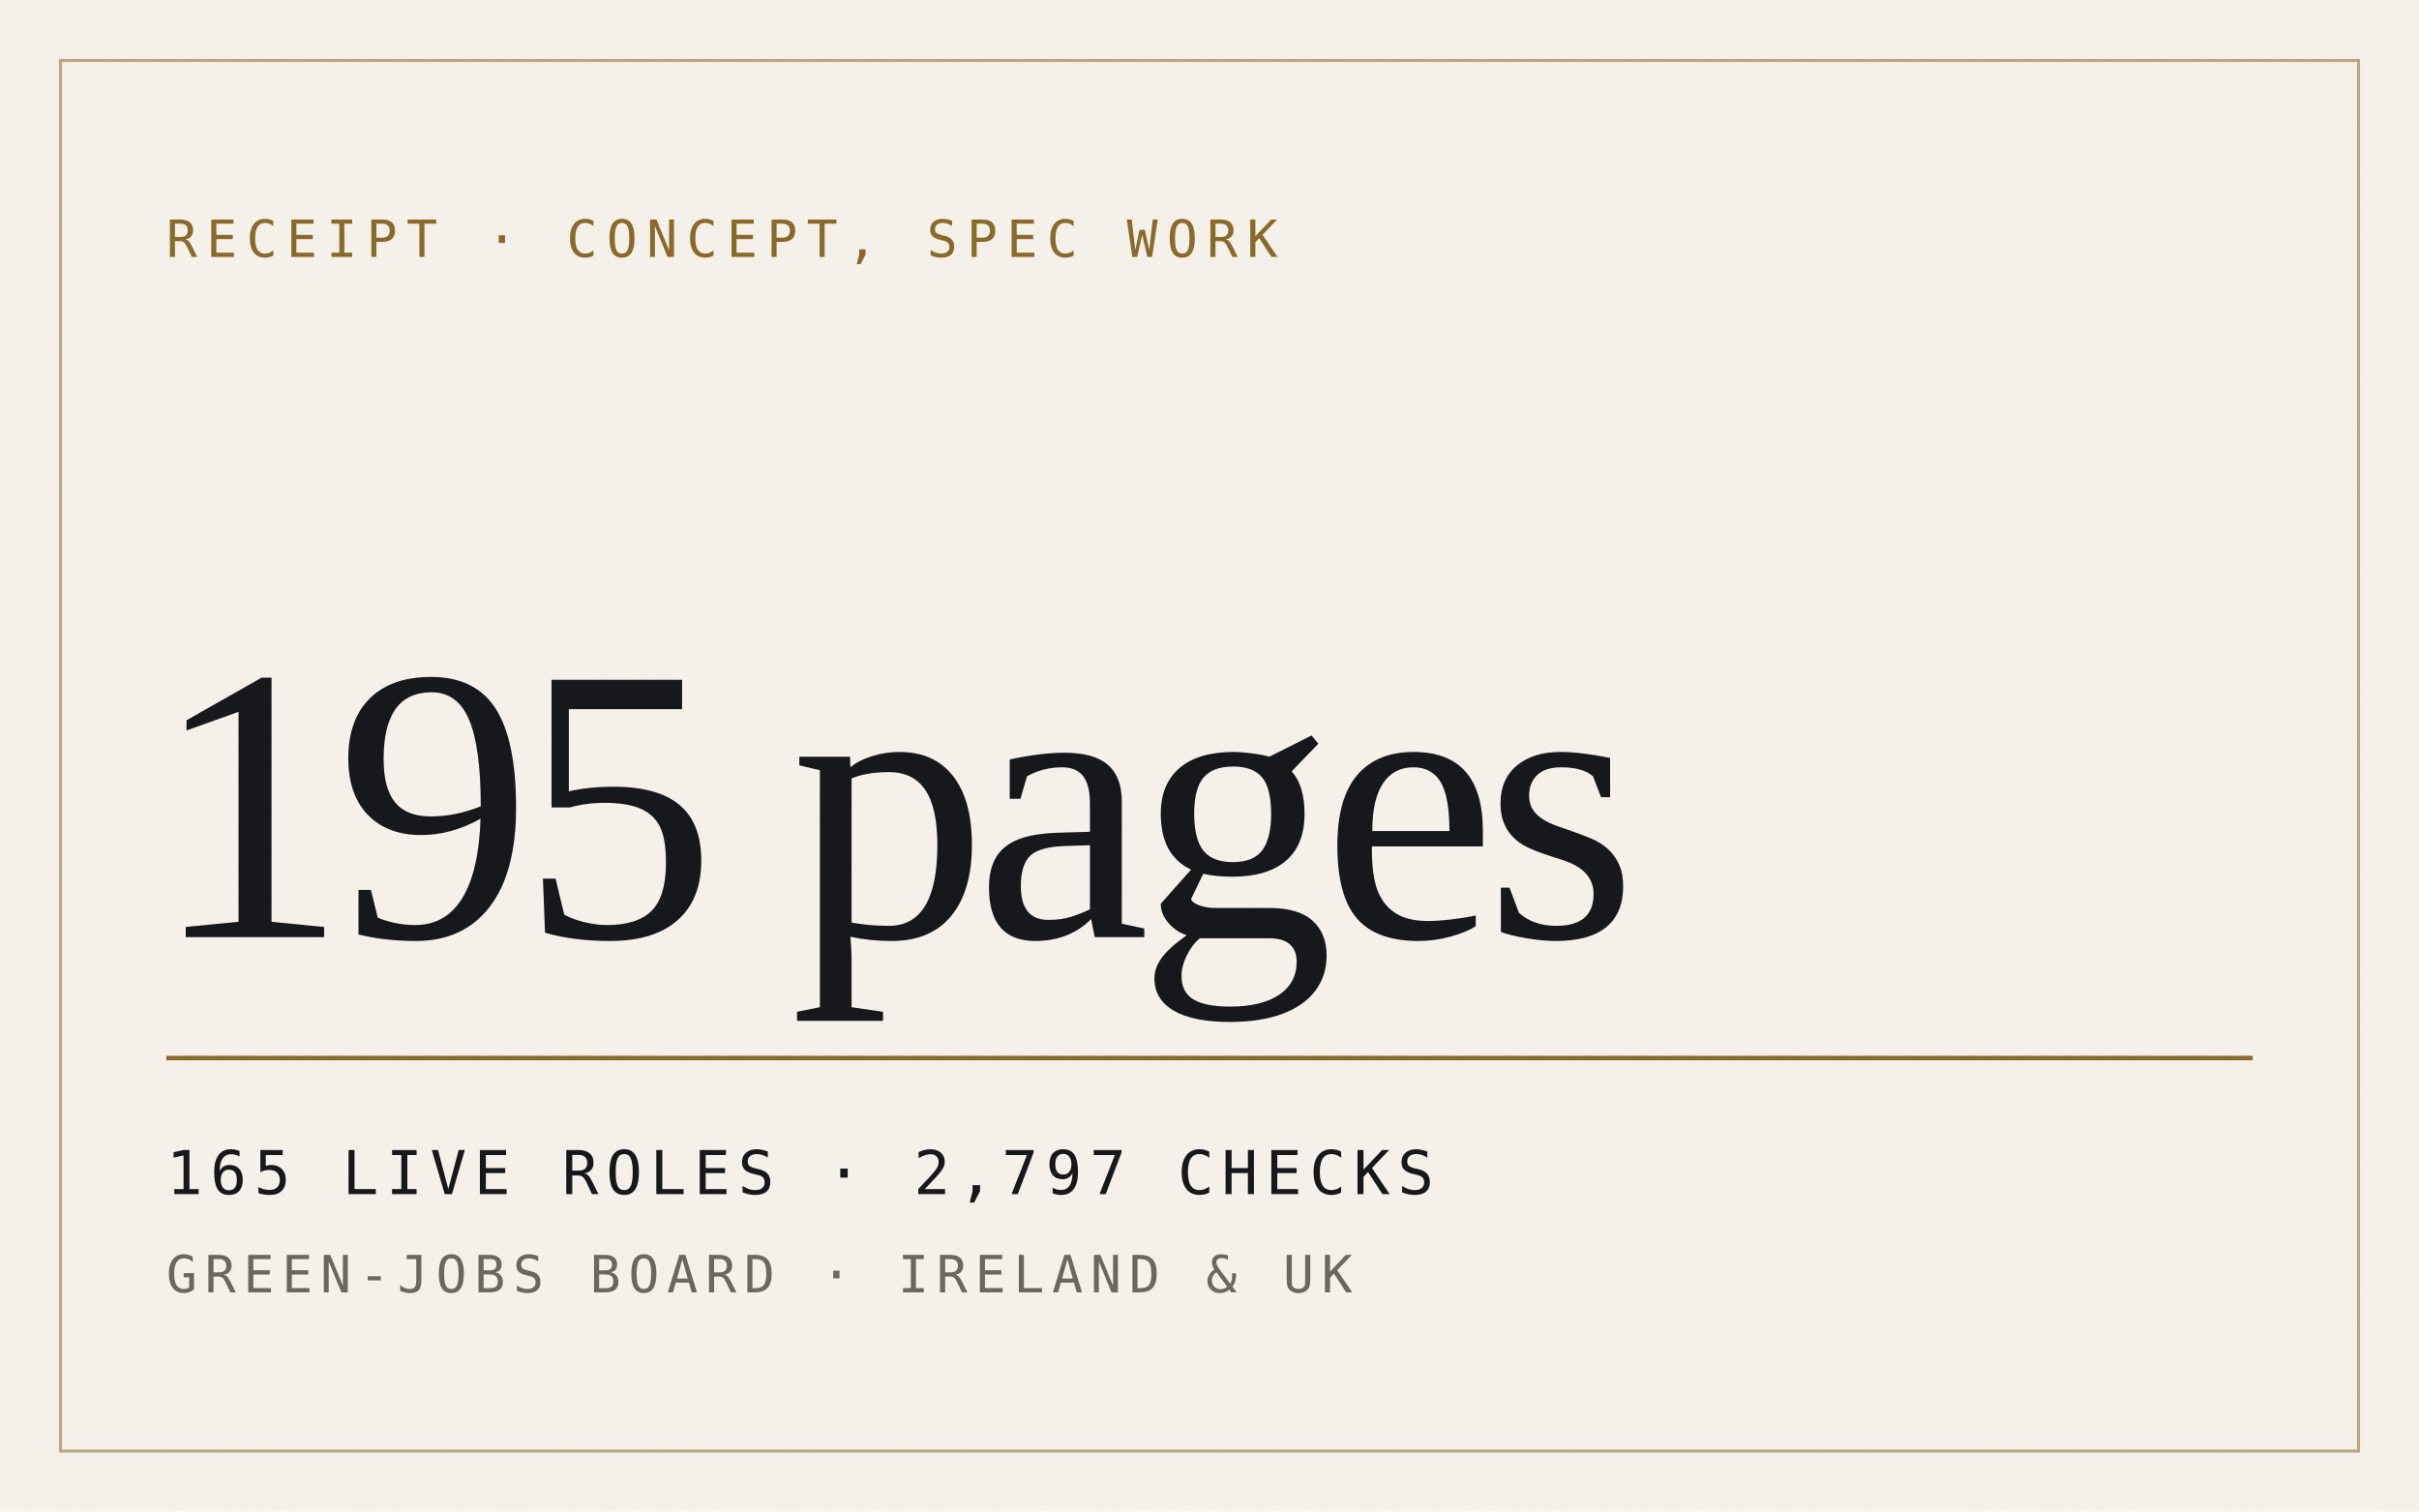
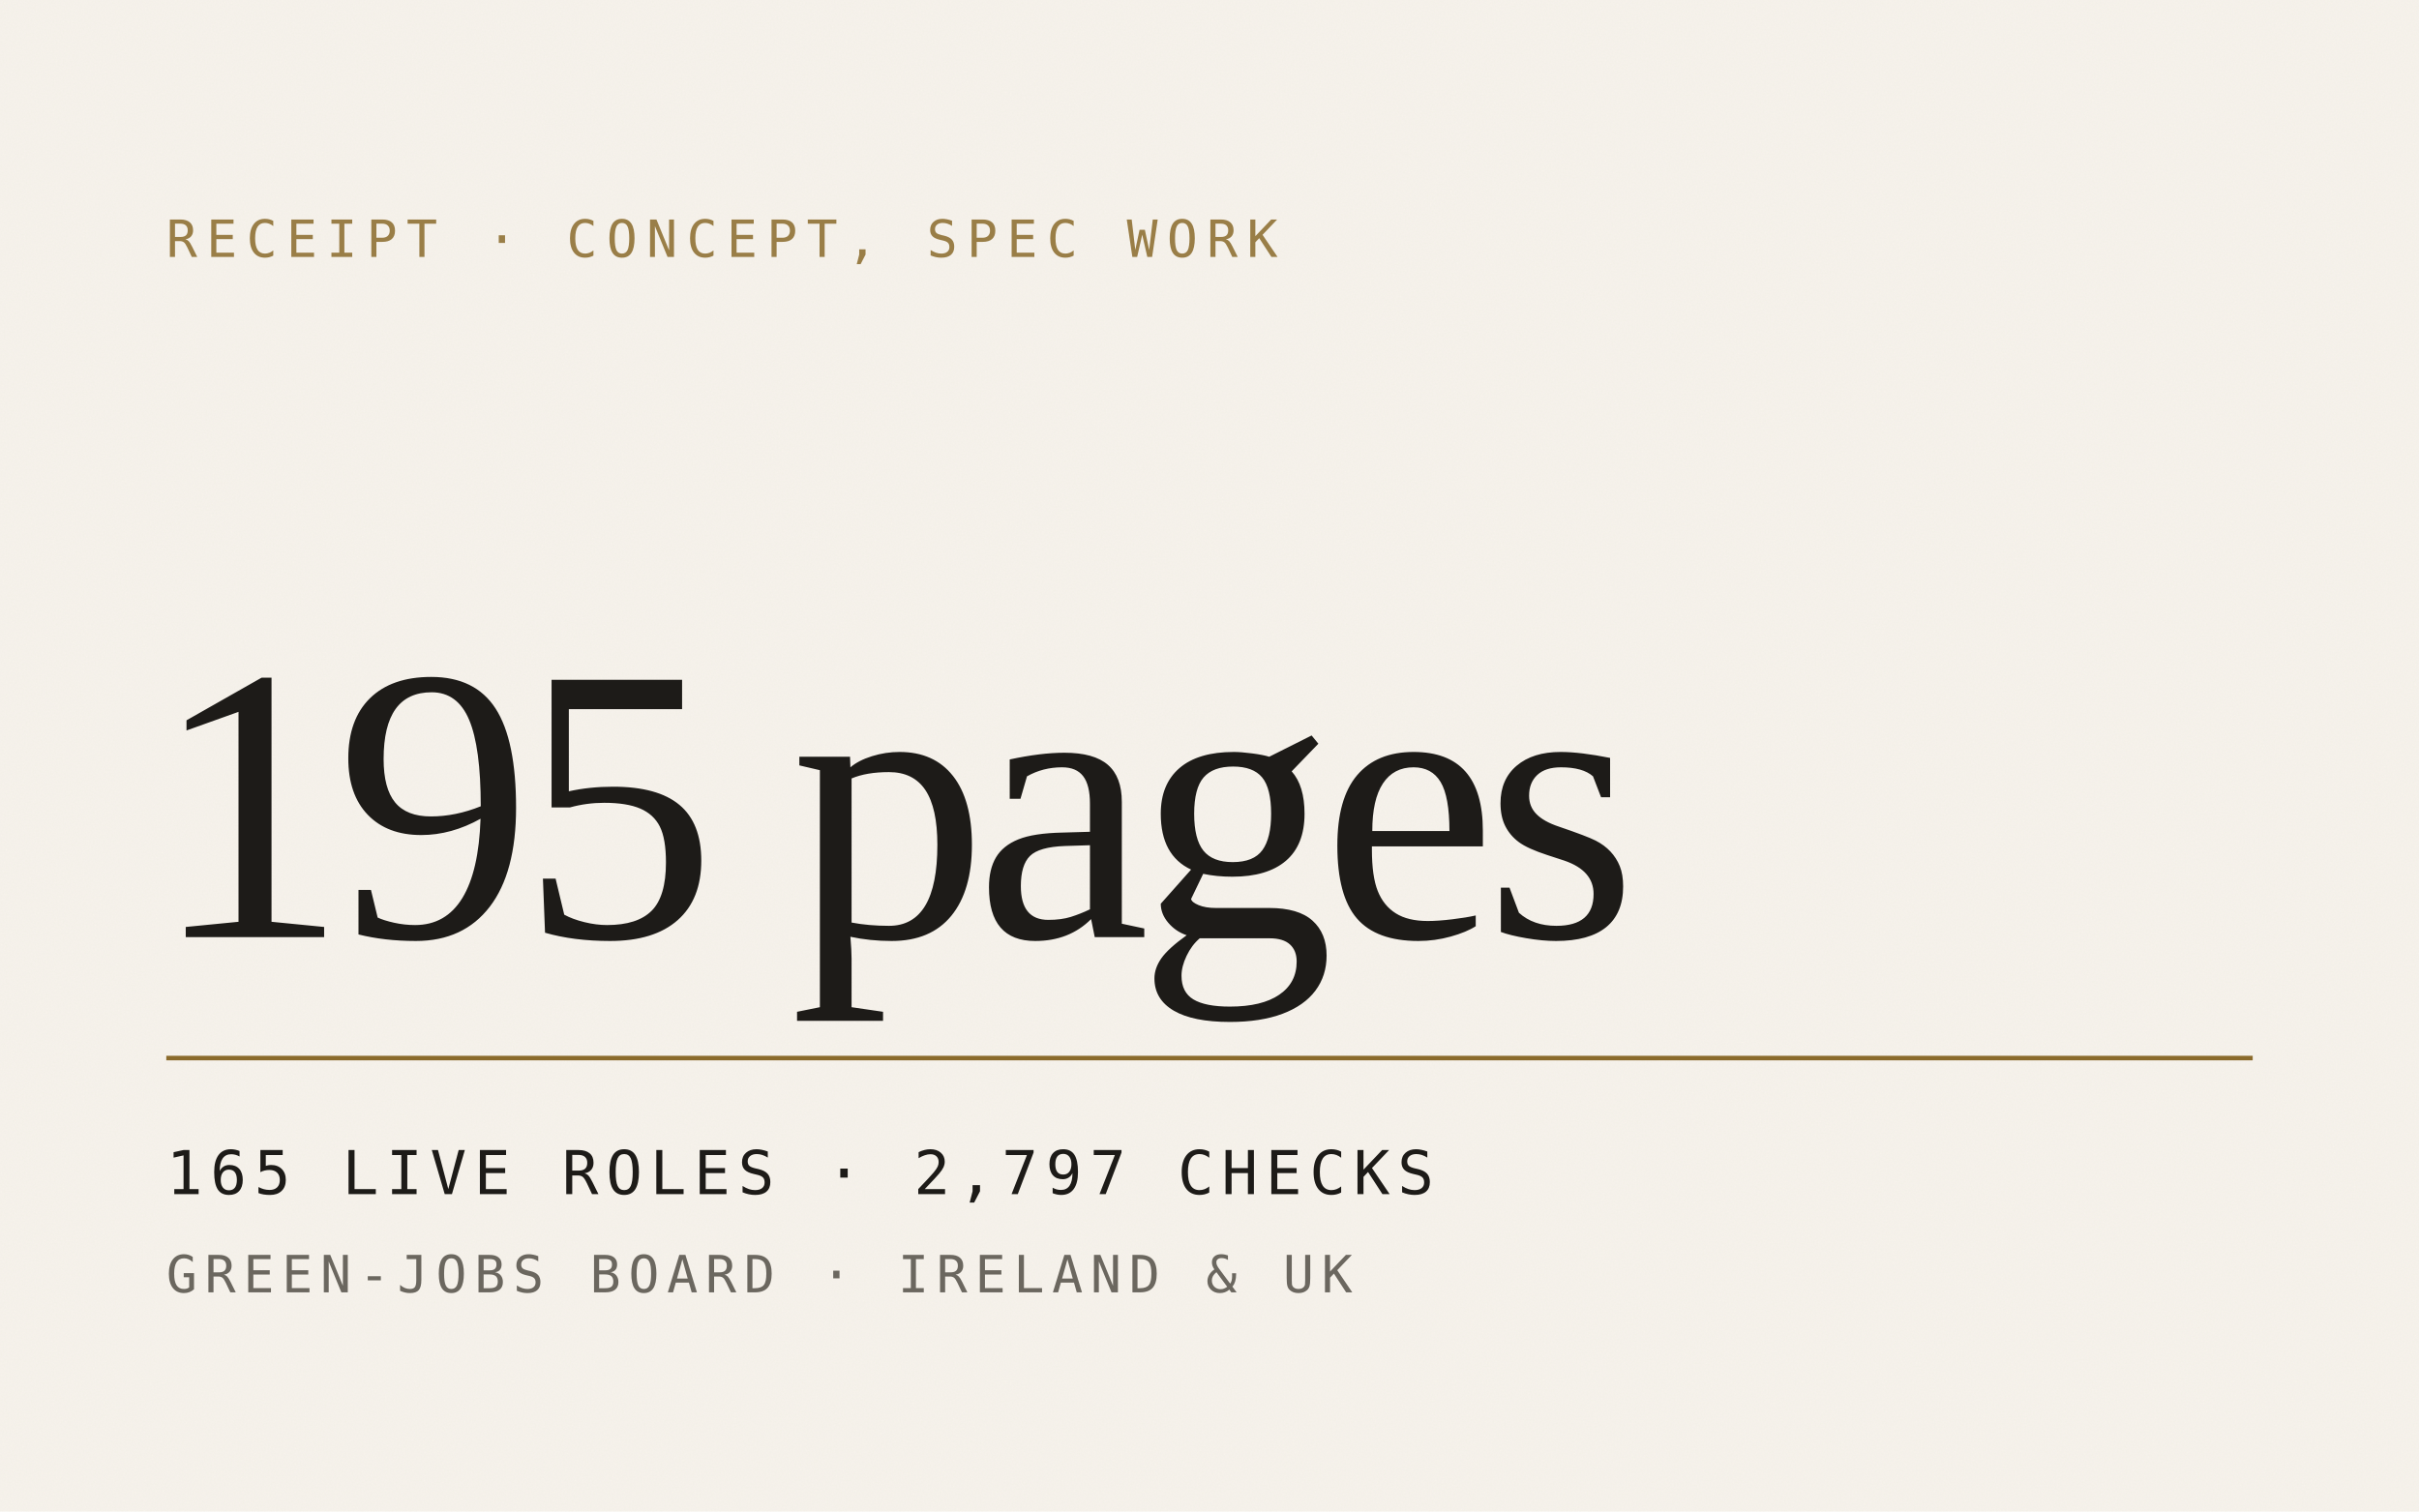
<svg xmlns="http://www.w3.org/2000/svg" viewBox="0 0 1600 1000" width="1600" height="1000">
  <filter id="g">
    <feTurbulence type="fractalNoise" baseFrequency=".9" numOctaves="2" stitchTiles="stitch" />
    <feColorMatrix values="0 0 0 0 .5 0 0 0 0 .45 0 0 0 0 .35 0 0 0 .07 0" />
  </filter>
  <rect width="1600" height="1000" fill="#f7f3ec" />
  <rect width="1600" height="1000" filter="url(#g)" />
-   <rect x="40" y="40" width="1520" height="920" fill="none" stroke="#8a6a2b" stroke-opacity=".55" stroke-width="2" />
-   <text x="110" y="170" font-family="'JetBrains Mono',ui-monospace,Menlo,monospace" font-size="34" letter-spacing="6" fill="#8a6a2b">RECEIPT · CONCEPT, SPEC WORK</text>
-   <text x="100" y="620" font-family="Newsreader,Georgia,'Times New Roman',serif" font-size="260" letter-spacing="-8" fill="#16181c">195 pages</text>
+   <text x="110" y="170" font-family="'JetBrains Mono',ui-monospace,Menlo,monospace" font-size="34" letter-spacing="6" fill="#8a6a2b" fill-opacity=".85">RECEIPT · CONCEPT, SPEC WORK</text>
+   <text x="100" y="620" font-family="Newsreader,Georgia,'Times New Roman',serif" font-size="260" letter-spacing="-8" fill="#1d1b18">195 pages</text>
  <line x1="110" y1="700" x2="1490" y2="700" stroke="#8a6a2b" stroke-width="3" />
-   <text x="110" y="790" font-family="'JetBrains Mono',ui-monospace,Menlo,monospace" font-size="40" letter-spacing="5" fill="#16181c">165 LIVE ROLES · 2,797 CHECKS</text>
+   <text x="110" y="790" font-family="'JetBrains Mono',ui-monospace,Menlo,monospace" font-size="40" letter-spacing="5" fill="#1d1b18">165 LIVE ROLES · 2,797 CHECKS</text>
  <text x="110" y="855" font-family="'JetBrains Mono',ui-monospace,Menlo,monospace" font-size="34" letter-spacing="5" fill="#6b675f">GREEN-JOBS BOARD · IRELAND &amp; UK</text>
</svg>
